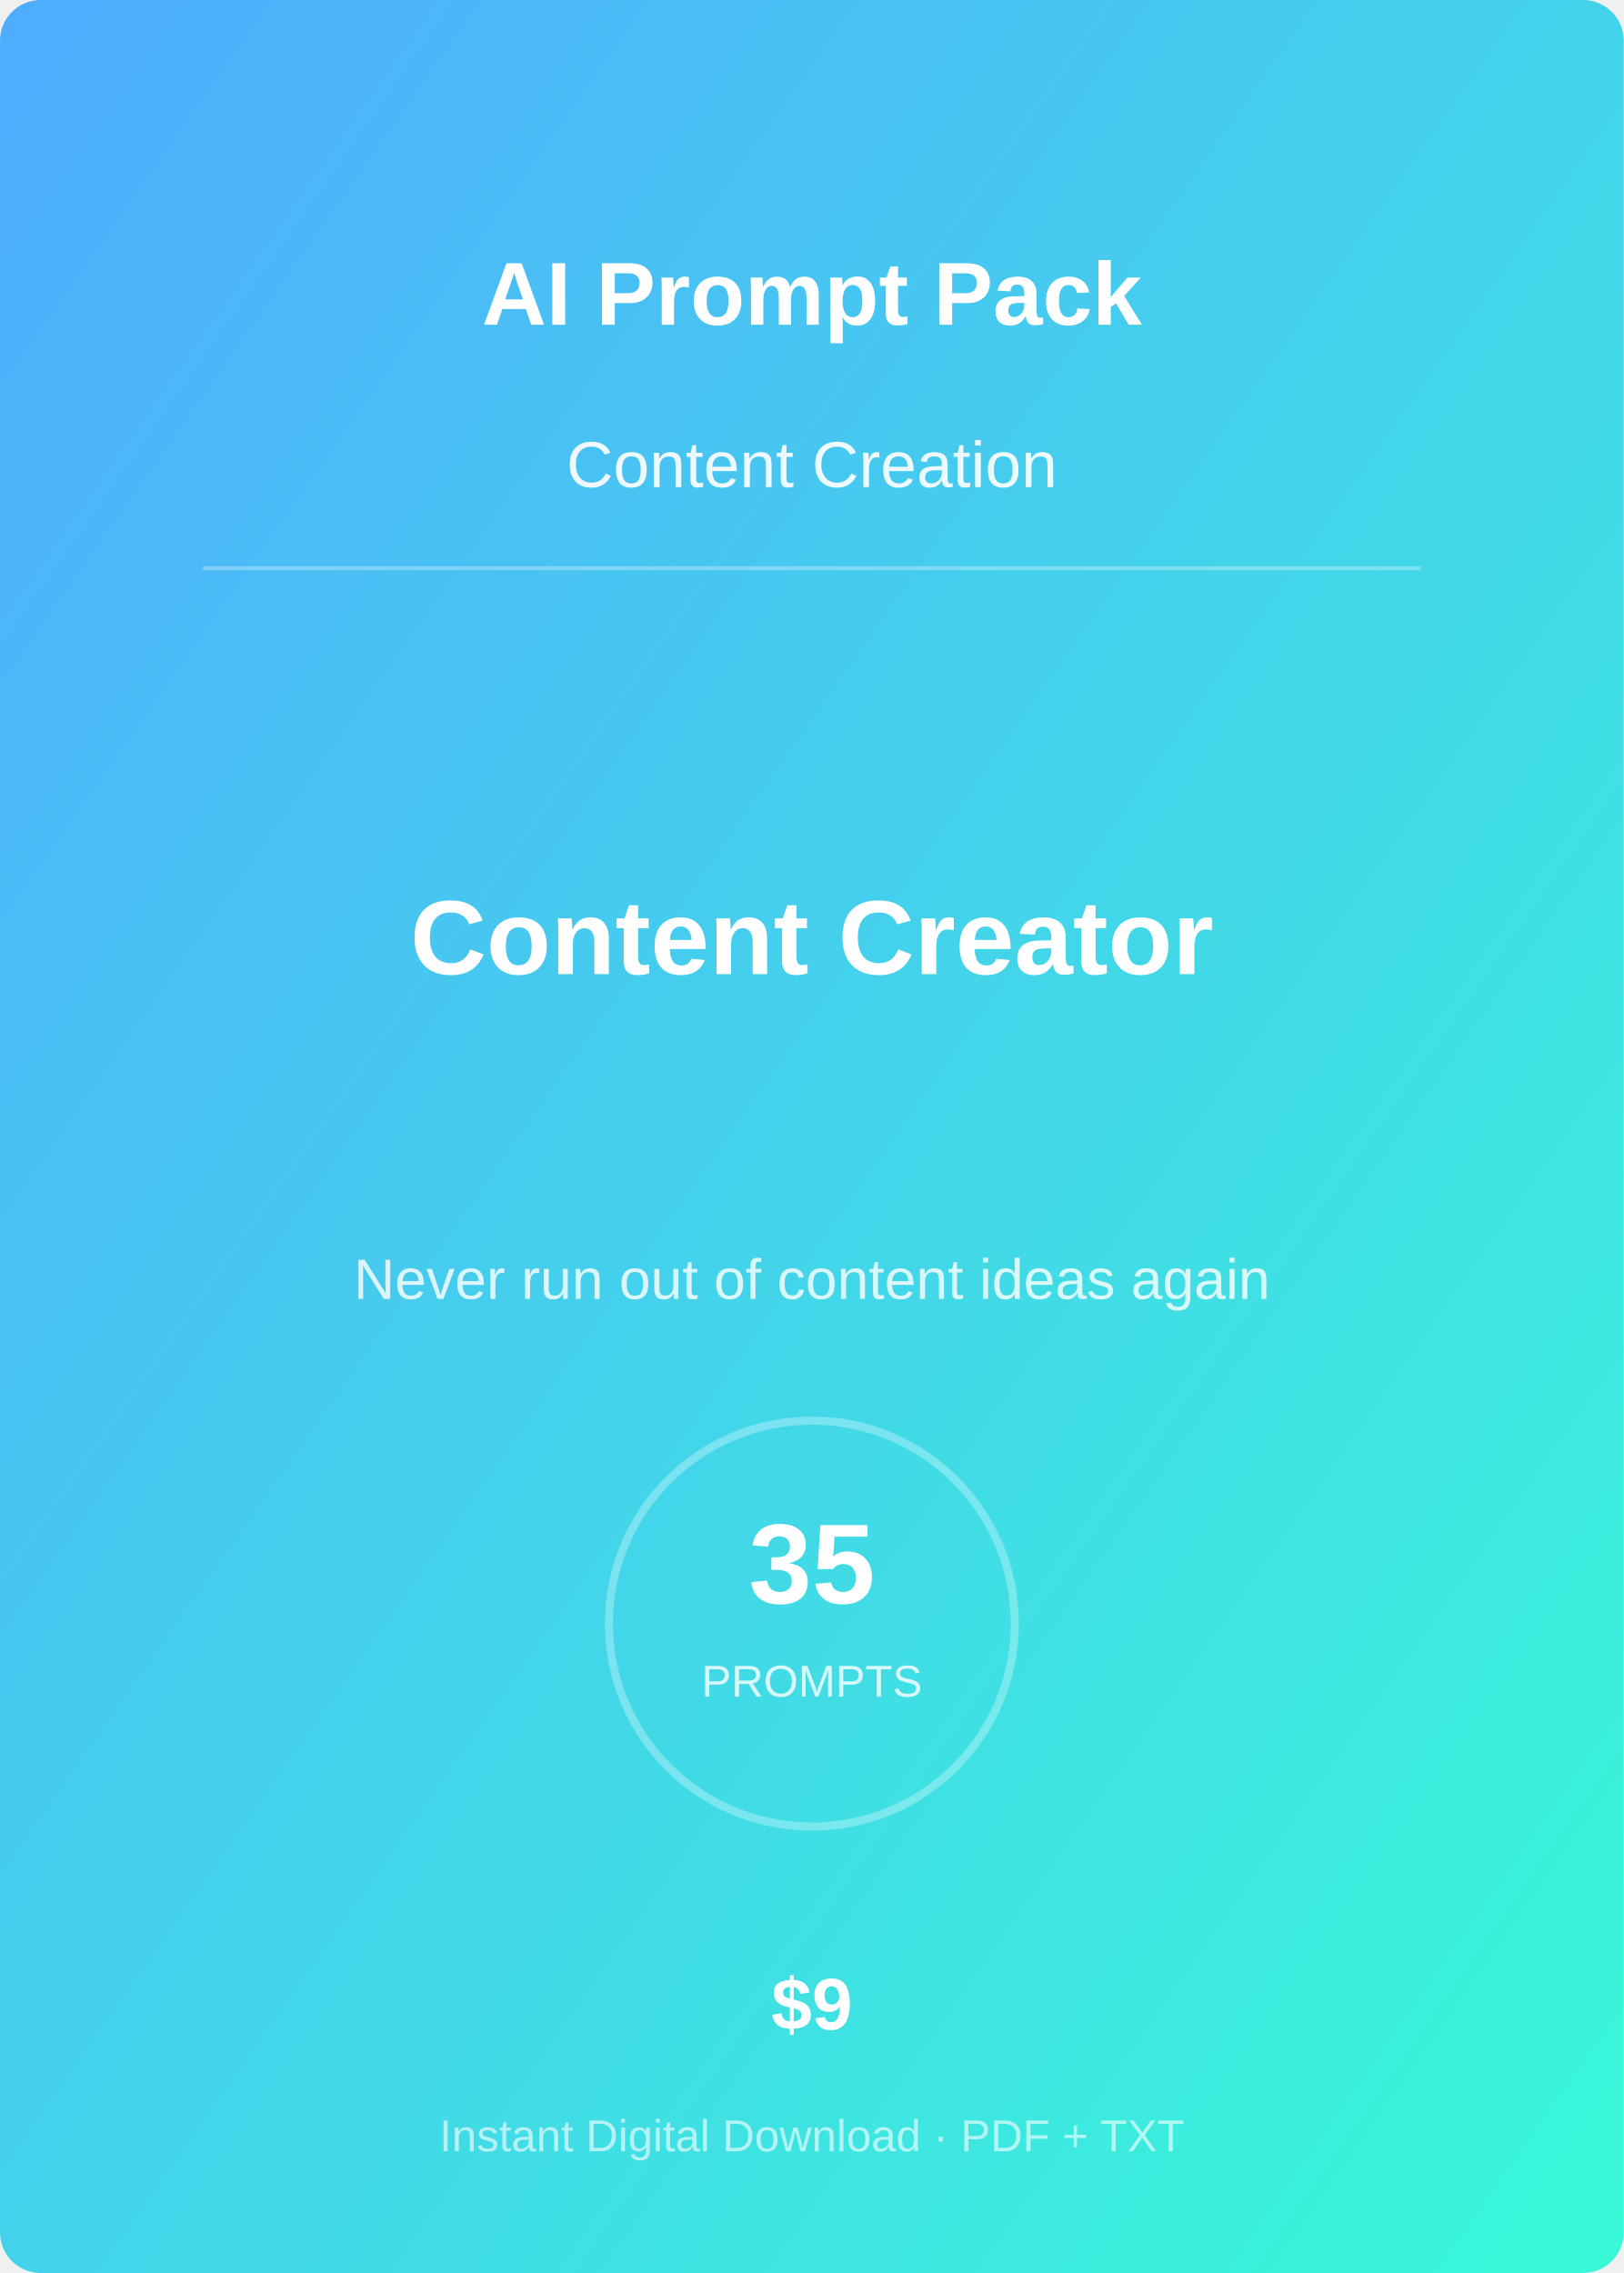
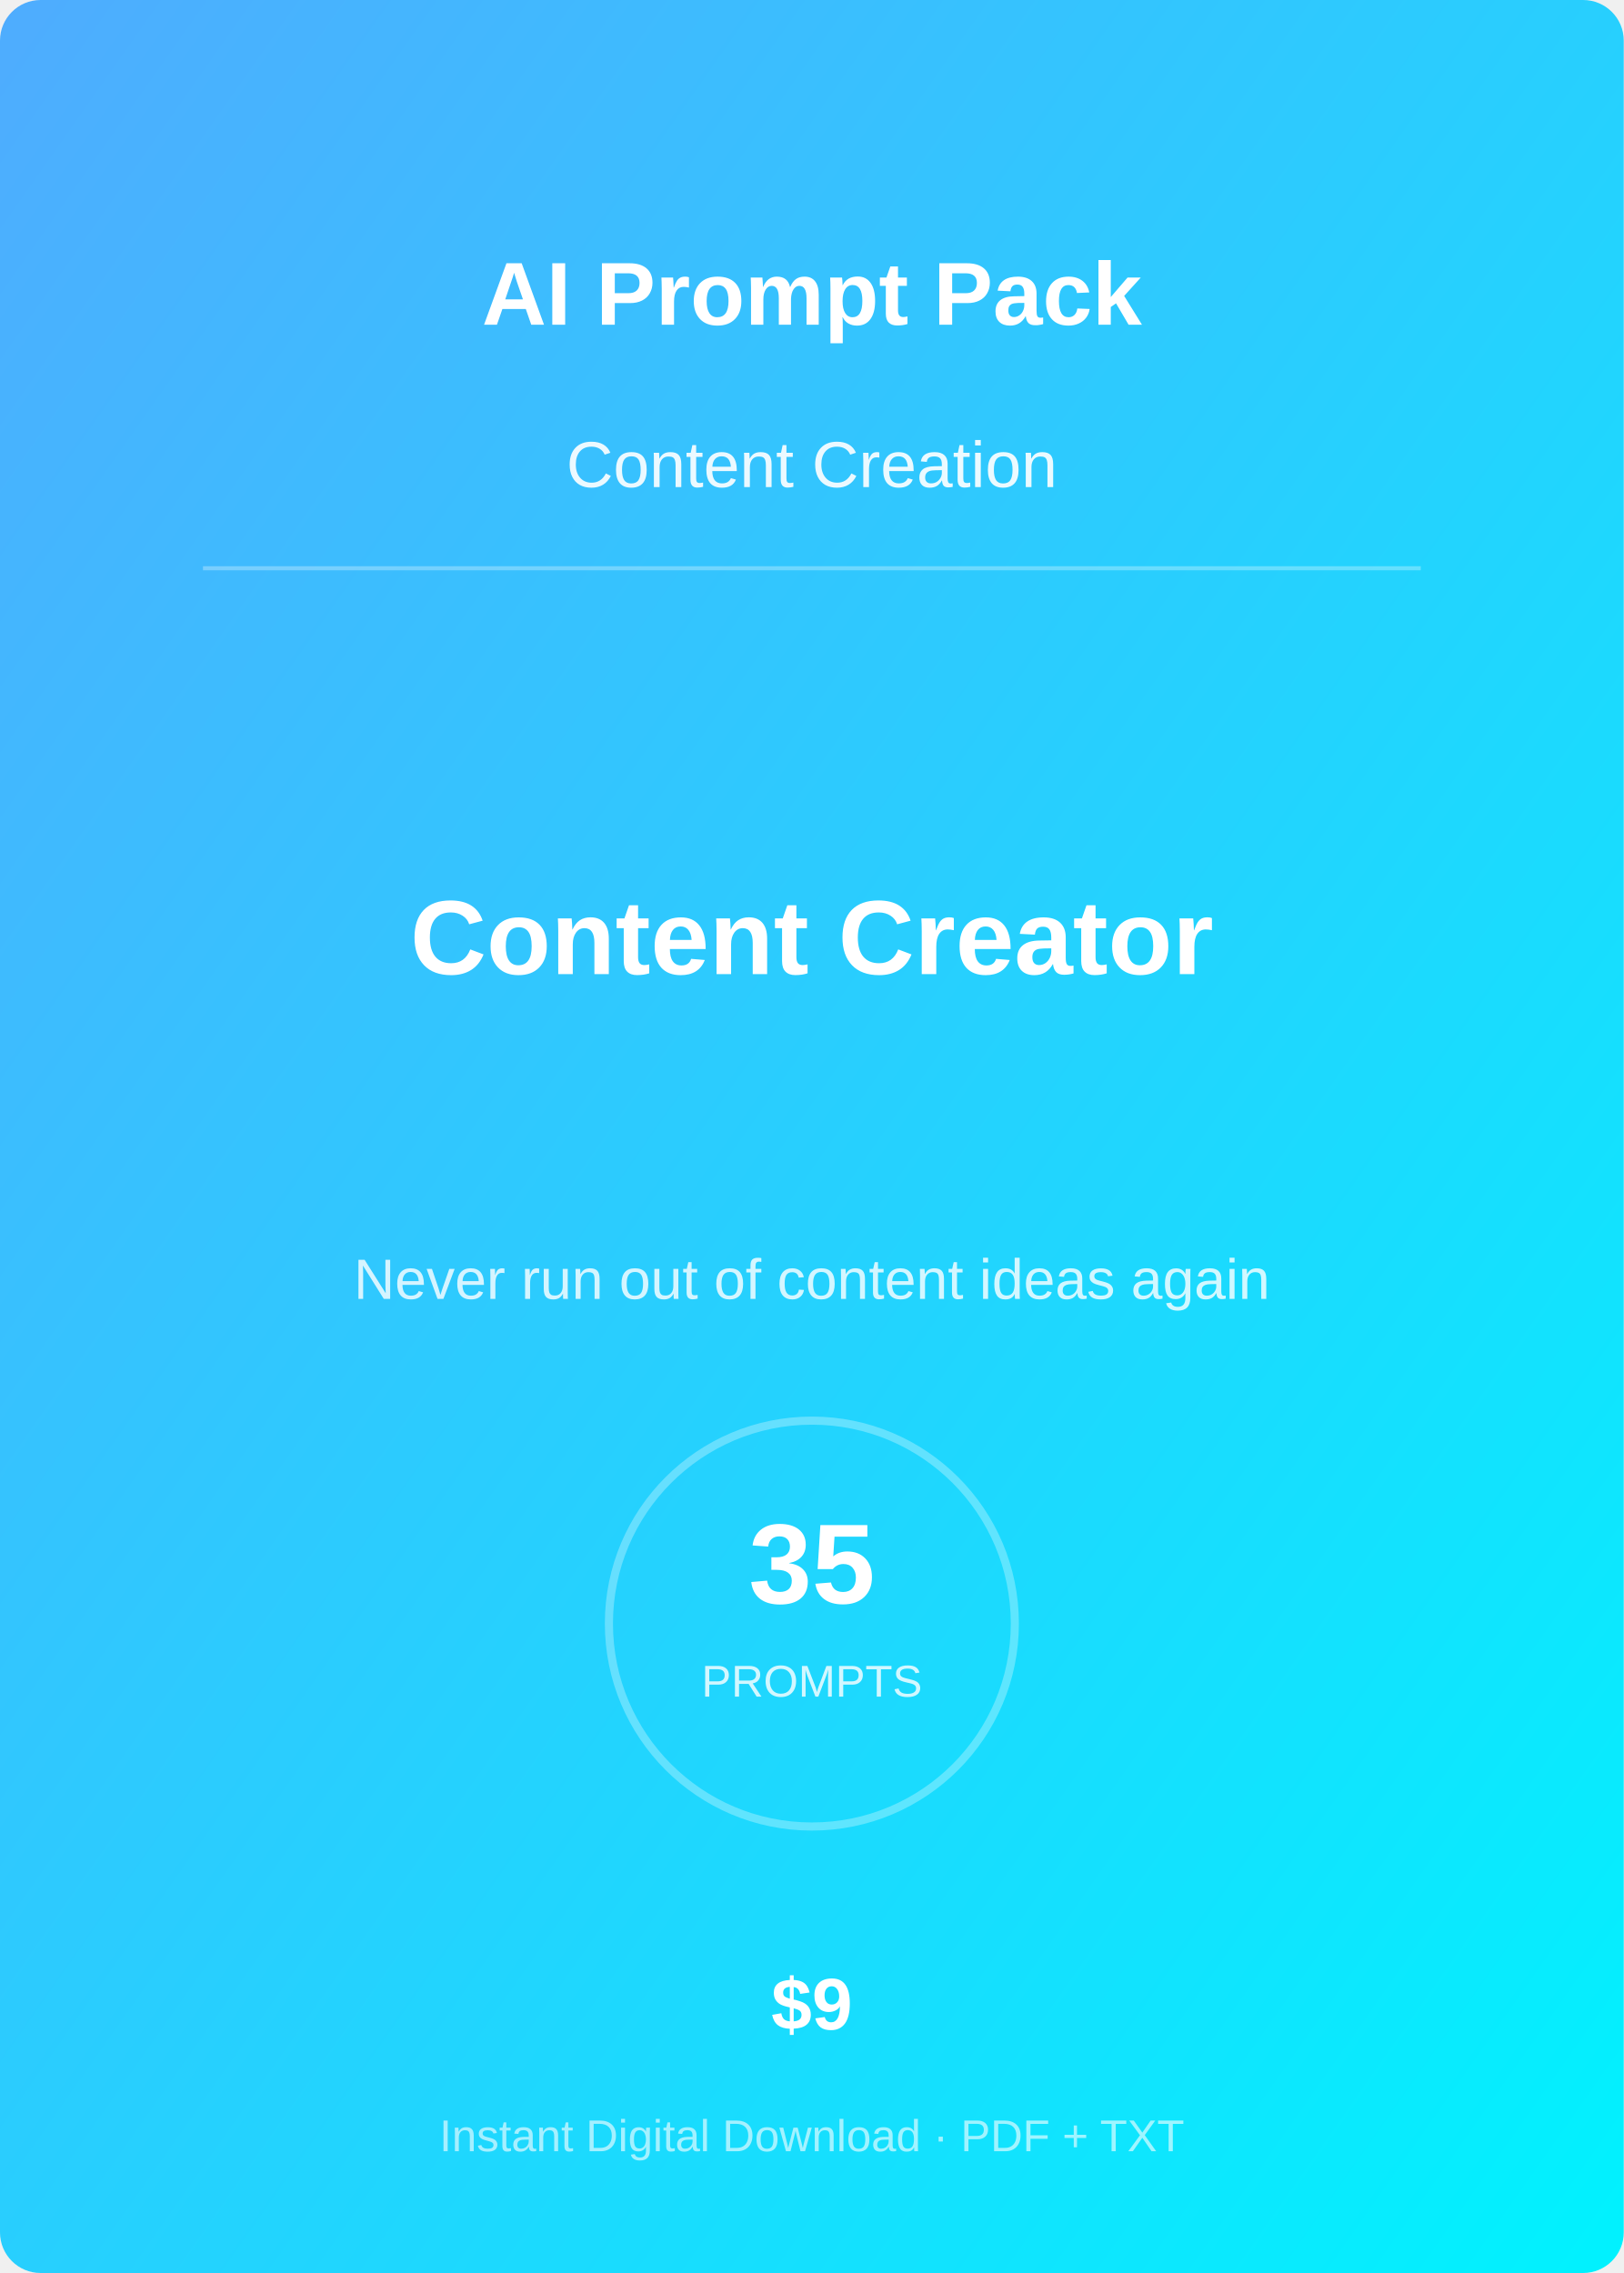
<svg xmlns="http://www.w3.org/2000/svg" viewBox="0 0 400 560">
  <defs>
    <linearGradient id="bg" x1="0%" y1="0%" x2="100%" y2="100%">
      <stop offset="0%" style="stop-color:#4facfe" />
-       <stop offset="100%" style="stop-color:#38f9d7" />
+       <stop offset="100%" style="stop-color:#00f2fe" />
    </linearGradient>
  </defs>
  <rect width="400" height="560" fill="url(#bg)" rx="10" />
  <text x="200" y="80" text-anchor="middle" font-family="Arial,sans-serif" font-size="22" font-weight="bold" fill="#fff">AI Prompt Pack</text>
  <text x="200" y="120" text-anchor="middle" font-family="Arial,sans-serif" font-size="16" fill="#fff" opacity="0.9">Content Creation</text>
  <line x1="50" y1="140" x2="350" y2="140" stroke="#fff" stroke-width="1" opacity="0.3" />
  <text x="200" y="240" text-anchor="middle" font-family="Arial,sans-serif" font-size="26" font-weight="bold" fill="#fff">Content Creator</text>
  <text x="200" y="320" text-anchor="middle" font-family="Arial,sans-serif" font-size="14" fill="#fff" opacity="0.8">Never run out of content ideas again</text>
  <circle cx="200" cy="400" r="50" fill="none" stroke="#fff" stroke-width="2" opacity="0.3" />
  <text x="200" y="395" text-anchor="middle" font-family="Arial,sans-serif" font-size="28" font-weight="bold" fill="#fff">35</text>
  <text x="200" y="418" text-anchor="middle" font-family="Arial,sans-serif" font-size="11" fill="#fff" opacity="0.8">PROMPTS</text>
  <text x="200" y="500" text-anchor="middle" font-family="Arial,sans-serif" font-size="18" font-weight="bold" fill="#fff">$9</text>
  <text x="200" y="530" text-anchor="middle" font-family="Arial,sans-serif" font-size="11" fill="#fff" opacity="0.6">Instant Digital Download · PDF + TXT</text>
</svg>
